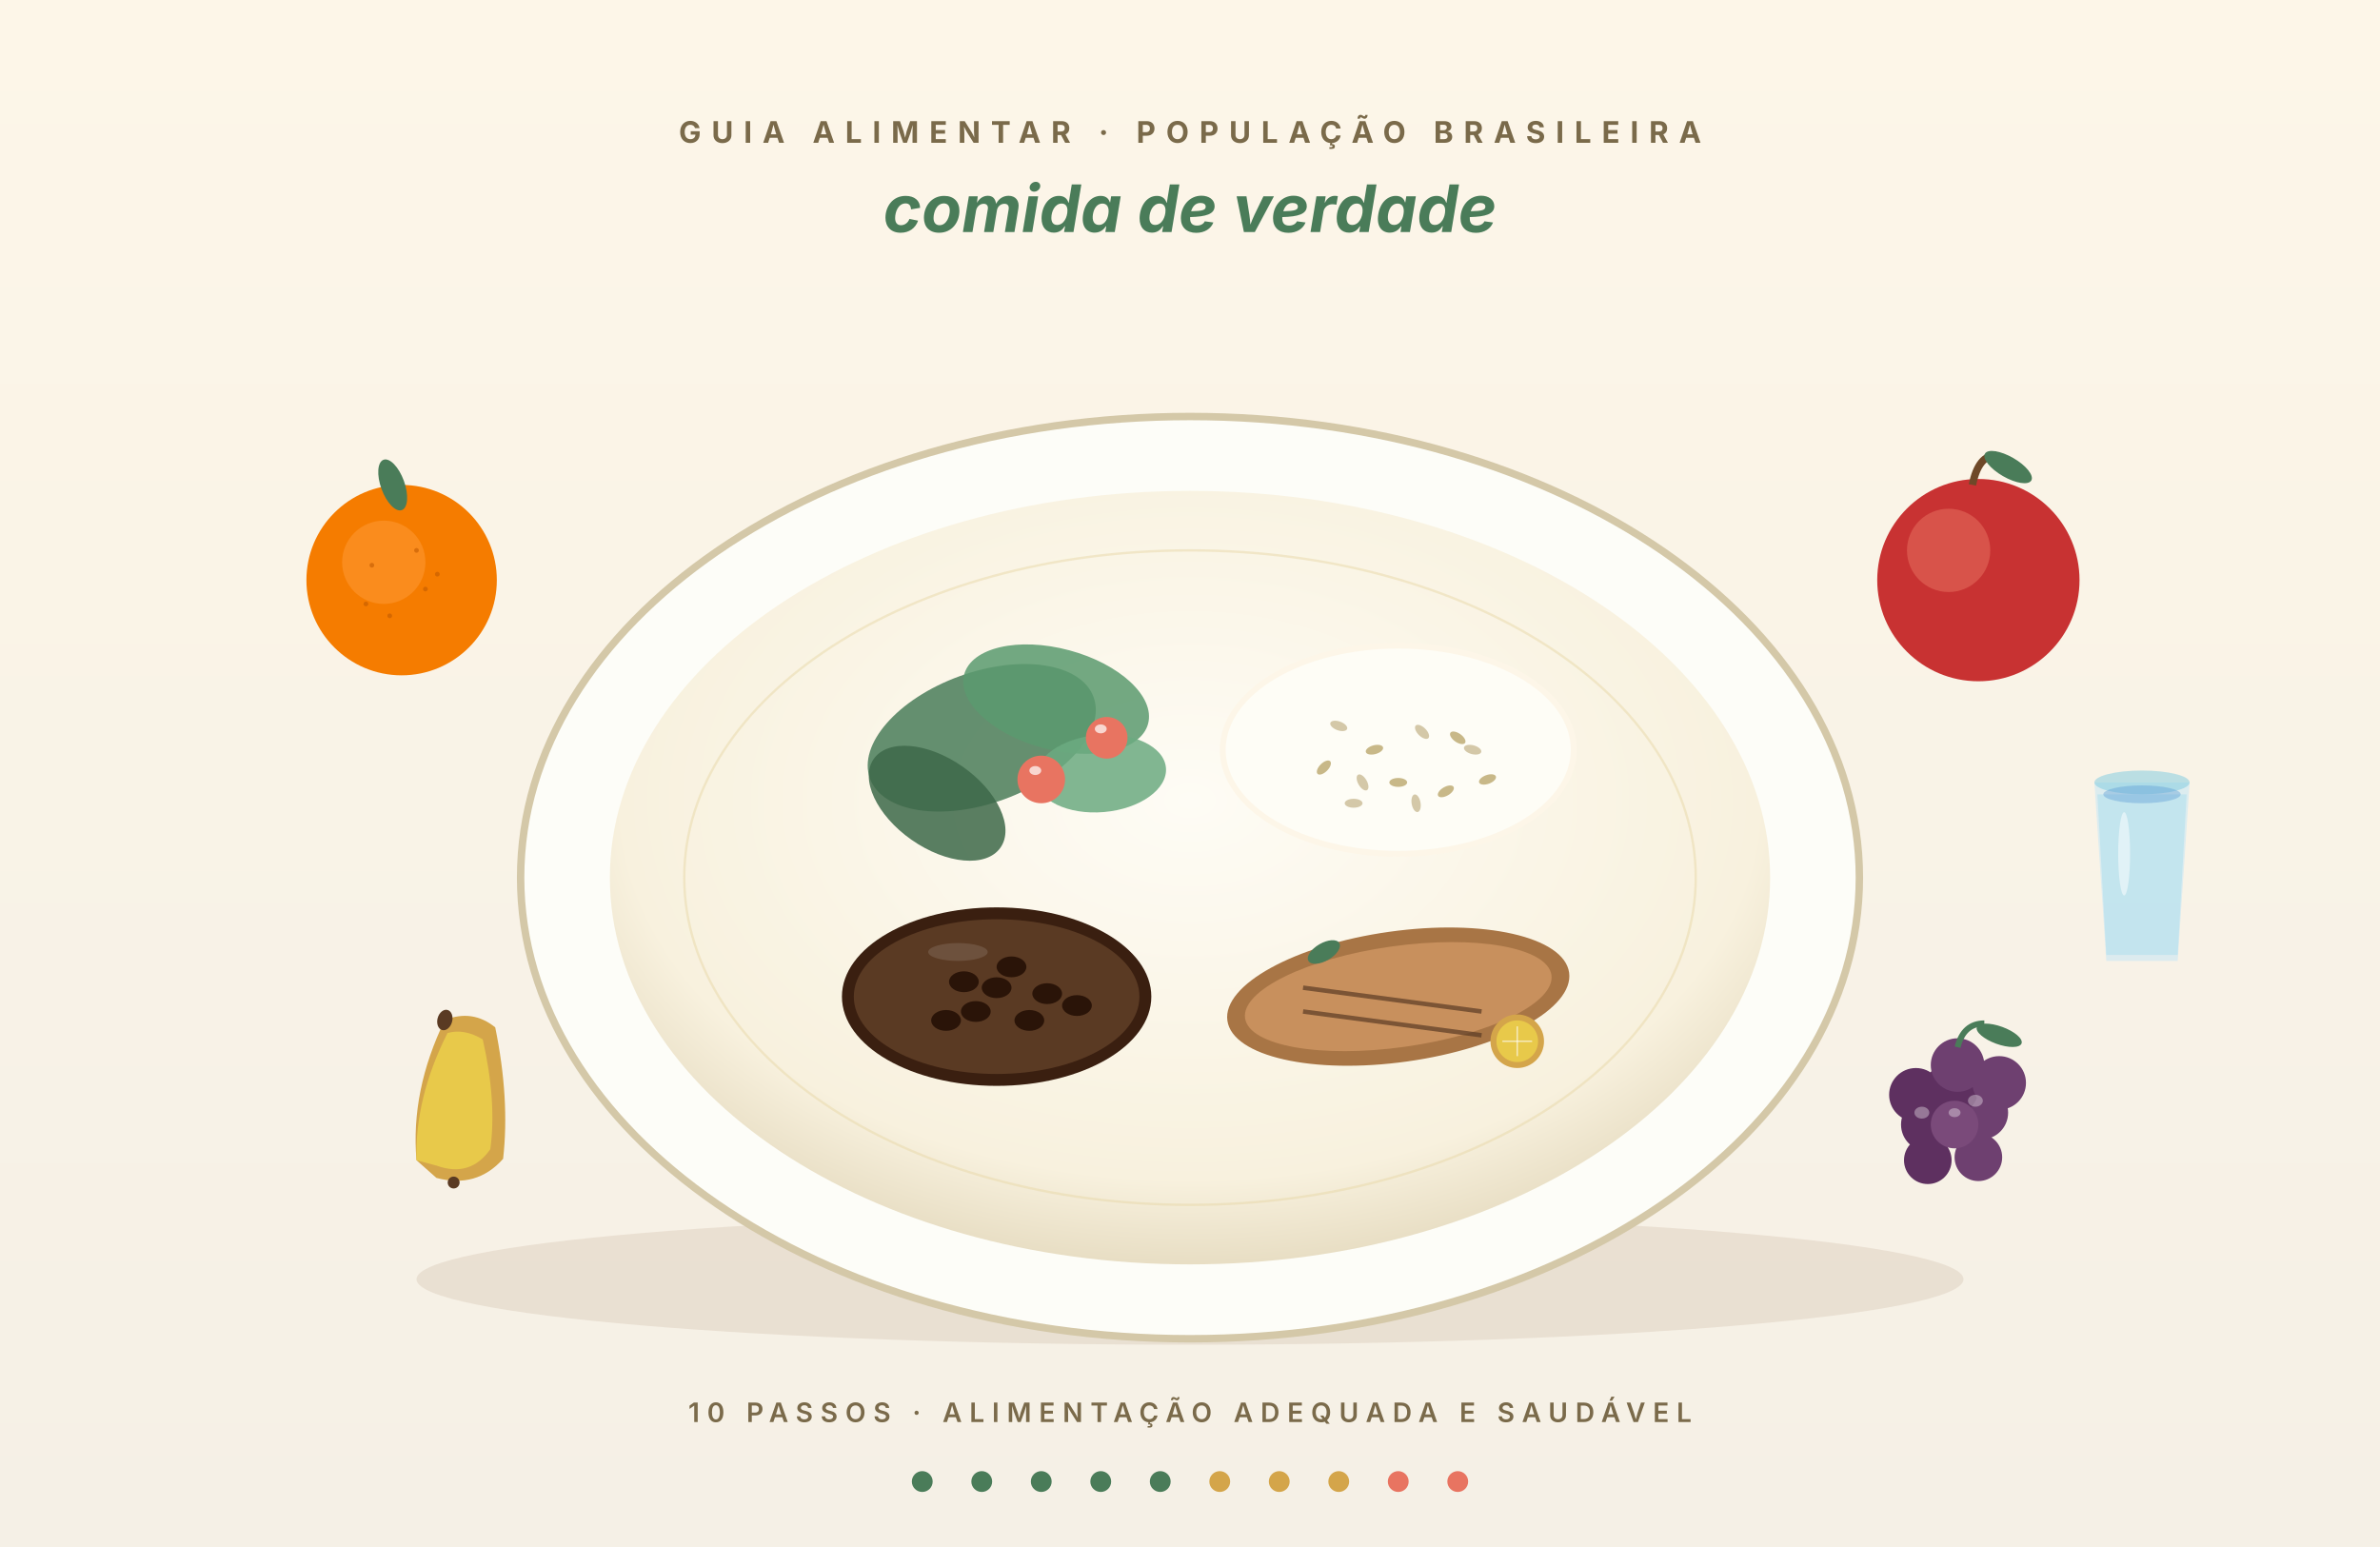
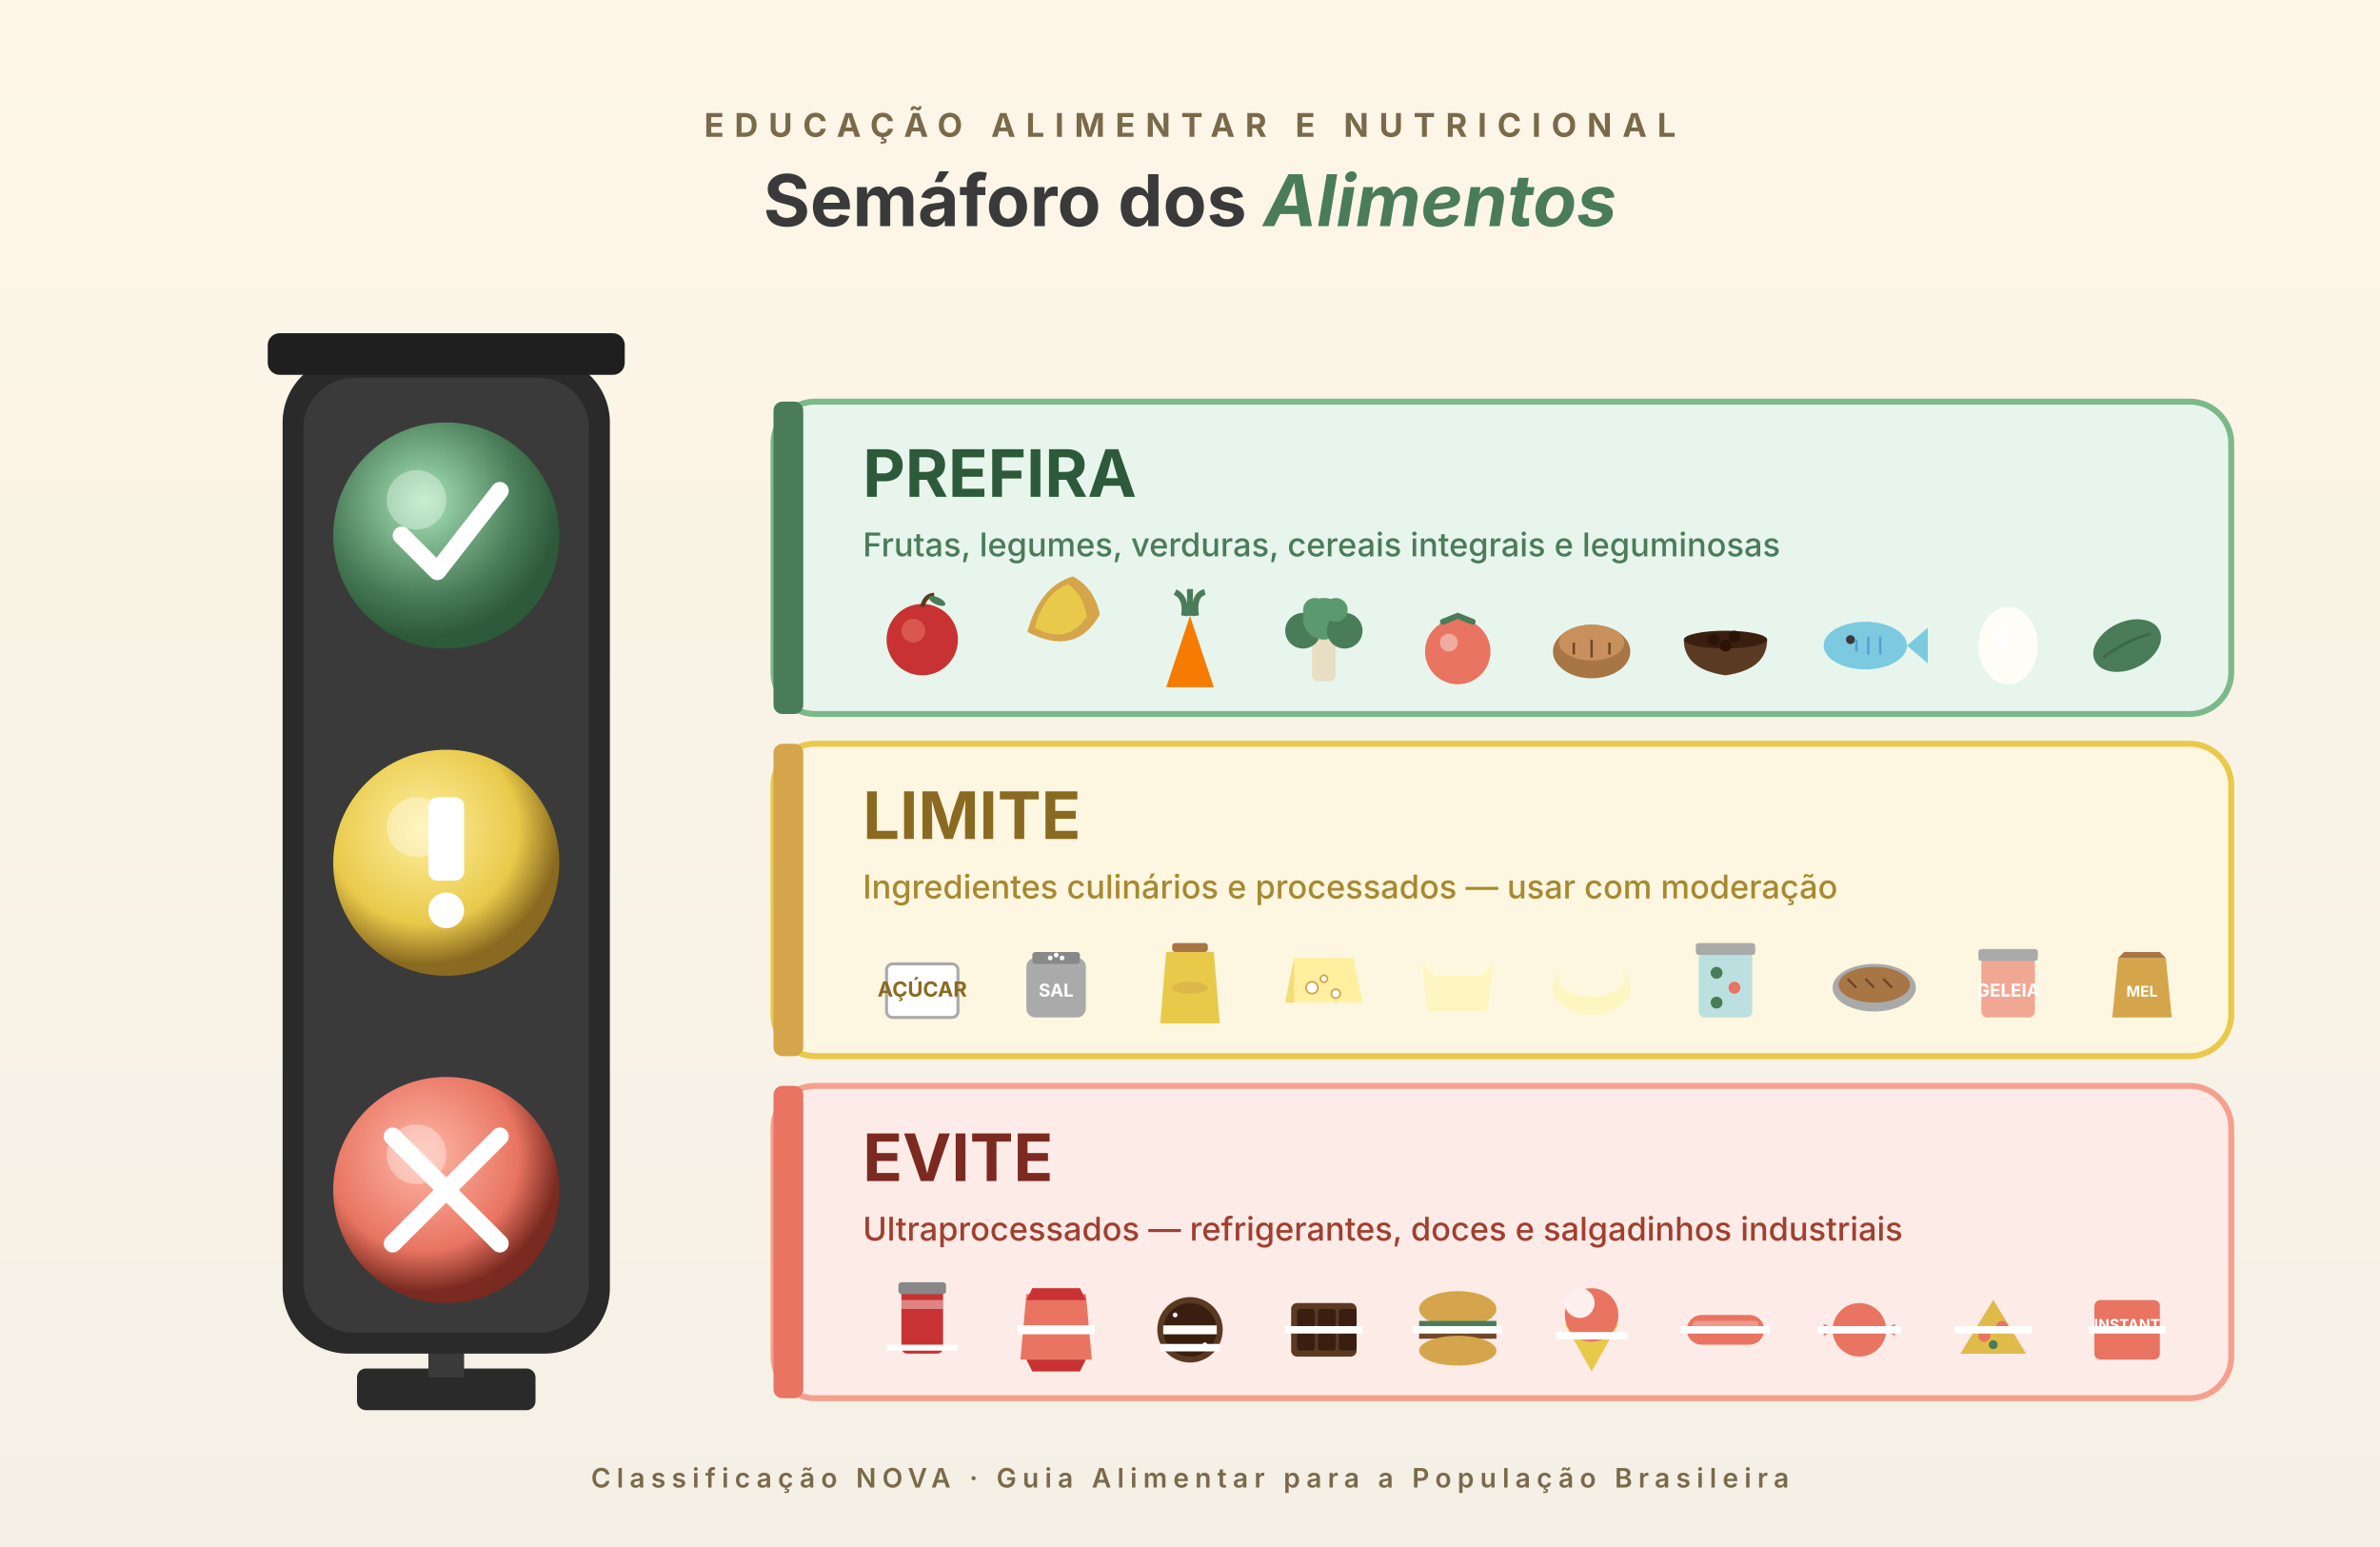
<svg xmlns="http://www.w3.org/2000/svg" viewBox="0 0 800 520">
  <defs>
    <linearGradient id="bg-ean" x1="0" x2="0" y1="0" y2="1">
      <stop offset="0" stop-color="#fdf6e8" />
      <stop offset="1" stop-color="#f5f0e6" />
    </linearGradient>
-     <radialGradient id="prato-grad" cx="50%" cy="40%" r="60%">
-       <stop offset="0" stop-color="#fefcf5" />
-       <stop offset="0.82" stop-color="#f8f1de" />
-       <stop offset="1" stop-color="#e8dec4" />
+     <radialGradient id="luz-verde" cx="40%" cy="35%" r="60%">
+       <stop offset="0" stop-color="#a8e6b8" />
+       <stop offset="0.7" stop-color="#4A7C59" />
+       <stop offset="1" stop-color="#2d5a3a" />
+     </radialGradient>
+     <radialGradient id="luz-amarela" cx="40%" cy="35%" r="60%">
+       <stop offset="0" stop-color="#fff0a0" />
+       <stop offset="0.7" stop-color="#E8C94A" />
+       <stop offset="1" stop-color="#8a6a20" />
+     </radialGradient>
+     <radialGradient id="luz-vermelha" cx="40%" cy="35%" r="60%">
+       <stop offset="0" stop-color="#ffb8a8" />
+       <stop offset="0.7" stop-color="#E87461" />
+       <stop offset="1" stop-color="#7a2a20" />
    </radialGradient>
  </defs>
  <rect width="800" height="520" fill="url(#bg-ean)" />
-   <text x="400" y="48" text-anchor="middle" font-family="Inter,sans-serif" font-size="10" font-weight="700" letter-spacing="3.5" fill="#7a6a4a">GUIA ALIMENTAR · POPULAÇÃO BRASILEIRA</text>
-   <text x="400" y="78" text-anchor="middle" font-family="Inter,sans-serif" font-size="22" font-weight="700" fill="#4A7C59" font-style="italic">comida de verdade</text>
-   <ellipse cx="400" cy="430" rx="260" ry="22" fill="#8B5E3C" opacity="0.12" />
-   <ellipse cx="400" cy="295" rx="225" ry="155" fill="#fdfdf8" stroke="#d4c8a8" stroke-width="2.5" />
-   <ellipse cx="400" cy="295" rx="195" ry="130" fill="url(#prato-grad)" />
-   <ellipse cx="400" cy="295" rx="170" ry="110" fill="none" stroke="#e8d8a8" stroke-width="0.8" opacity="0.5" />
-   <g>
-     <ellipse cx="330" cy="248" rx="40" ry="22" fill="#4A7C59" opacity="0.85" transform="rotate(-20 330 248)" />
-     <ellipse cx="355" cy="235" rx="32" ry="17" fill="#5A9A6E" opacity="0.85" transform="rotate(15 355 235)" />
-     <ellipse cx="315" cy="270" rx="26" ry="15" fill="#3D6849" opacity="0.85" transform="rotate(35 315 270)" />
-     <ellipse cx="370" cy="260" rx="22" ry="13" fill="#6BAA80" opacity="0.85" transform="rotate(-5 370 260)" />
-     <circle cx="350" cy="262" r="8" fill="#E87461" />
-     <circle cx="372" cy="248" r="7" fill="#E87461" />
-     <ellipse cx="348" cy="259" rx="2" ry="1.5" fill="#fff" opacity="0.7" />
-     <ellipse cx="370" cy="245" rx="2" ry="1.5" fill="#fff" opacity="0.7" />
-   </g>
-   <g>
-     <ellipse cx="470" cy="252" rx="60" ry="36" fill="#fdf6e8" />
-     <ellipse cx="470" cy="252" rx="58" ry="34" fill="#fefdf6" />
-     <ellipse cx="450" cy="244" rx="3" ry="1.5" fill="#d4c8a8" transform="rotate(20 450 244)" />
-     <ellipse cx="462" cy="252" rx="3" ry="1.5" fill="#c8b888" transform="rotate(-15 462 252)" />
-     <ellipse cx="478" cy="246" rx="3" ry="1.5" fill="#d4c8a8" transform="rotate(45 478 246)" />
-     <ellipse cx="470" cy="263" rx="3" ry="1.5" fill="#c8b888" />
-     <ellipse cx="458" cy="263" rx="3" ry="1.5" fill="#d4c8a8" transform="rotate(60 458 263)" />
-     <ellipse cx="486" cy="266" rx="3" ry="1.5" fill="#c8b888" transform="rotate(-30 486 266)" />
-     <ellipse cx="495" cy="252" rx="3" ry="1.5" fill="#d4c8a8" transform="rotate(15 495 252)" />
-     <ellipse cx="445" cy="258" rx="3" ry="1.5" fill="#c8b888" transform="rotate(-45 445 258)" />
-     <ellipse cx="476" cy="270" rx="3" ry="1.5" fill="#d4c8a8" transform="rotate(80 476 270)" />
-     <ellipse cx="500" cy="262" rx="3" ry="1.5" fill="#c8b888" transform="rotate(-20 500 262)" />
-     <ellipse cx="455" cy="270" rx="3" ry="1.5" fill="#d4c8a8" transform="rotate(0 455 270)" />
-     <ellipse cx="490" cy="248" rx="3" ry="1.5" fill="#c8b888" transform="rotate(35 490 248)" />
-   </g>
-   <g>
-     <ellipse cx="335" cy="335" rx="52" ry="30" fill="#3a1f10" />
-     <ellipse cx="335" cy="335" rx="48" ry="26" fill="#5a3a23" />
-     <ellipse cx="324" cy="330" rx="5" ry="3.5" fill="#2a1408" />
-     <ellipse cx="340" cy="325" rx="5" ry="3.5" fill="#2a1408" />
-     <ellipse cx="352" cy="334" rx="5" ry="3.5" fill="#2a1408" />
-     <ellipse cx="328" cy="340" rx="5" ry="3.5" fill="#2a1408" />
-     <ellipse cx="318" cy="343" rx="5" ry="3.5" fill="#2a1408" />
-     <ellipse cx="346" cy="343" rx="5" ry="3.5" fill="#2a1408" />
-     <ellipse cx="335" cy="332" rx="5" ry="3.5" fill="#2a1408" />
-     <ellipse cx="362" cy="338" rx="5" ry="3.5" fill="#2a1408" />
-     <ellipse cx="322" cy="320" rx="10" ry="3" fill="#fff" opacity="0.12" />
-   </g>
-   <g>
-     <ellipse cx="470" cy="335" rx="58" ry="22" fill="#a87545" transform="rotate(-8 470 335)" />
-     <ellipse cx="470" cy="335" rx="52" ry="17" fill="#c8905d" transform="rotate(-8 470 335)" />
-     <line x1="438" y1="332" x2="498" y2="340" stroke="#5a3a23" stroke-width="1.5" opacity="0.7" />
-     <line x1="438" y1="340" x2="498" y2="348" stroke="#5a3a23" stroke-width="1.5" opacity="0.7" />
-     <circle cx="510" cy="350" r="9" fill="#D4A54A" />
-     <circle cx="510" cy="350" r="7" fill="#E8C94A" />
-     <line x1="510" y1="345" x2="510" y2="355" stroke="#fff" stroke-width="0.5" opacity="0.6" />
-     <line x1="505" y1="350" x2="515" y2="350" stroke="#fff" stroke-width="0.5" opacity="0.6" />
-     <ellipse cx="445" cy="320" rx="6" ry="3" fill="#4A7C59" transform="rotate(-30 445 320)" />
-   </g>
-   <g transform="translate(135 195)">
-     <circle cx="0" cy="0" r="32" fill="#f57c00" />
-     <circle cx="-6" cy="-6" r="14" fill="#FFA040" opacity="0.45" />
-     <circle cx="-10" cy="-5" r="0.8" fill="#c25a00" opacity="0.6" />
-     <circle cx="5" cy="-10" r="0.8" fill="#c25a00" opacity="0.6" />
-     <circle cx="8" cy="3" r="0.8" fill="#c25a00" opacity="0.6" />
-     <circle cx="-4" cy="12" r="0.8" fill="#c25a00" opacity="0.6" />
-     <circle cx="12" cy="-2" r="0.8" fill="#c25a00" opacity="0.6" />
-     <circle cx="-12" cy="8" r="0.8" fill="#c25a00" opacity="0.6" />
-     <ellipse cx="-3" cy="-32" rx="4" ry="9" fill="#4A7C59" transform="rotate(-20 -3 -32)" />
-   </g>
-   <g transform="translate(665 195)">
-     <circle cx="0" cy="0" r="34" fill="#c83232" />
-     <circle cx="-10" cy="-10" r="14" fill="#e87461" opacity="0.5" />
-     <path d="M-2 -32 Q 0 -42 6 -42" stroke="#6e4828" stroke-width="2.5" fill="none" />
-     <ellipse cx="10" cy="-38" rx="9" ry="3.5" fill="#4A7C59" transform="rotate(30 10 -38)" />
-   </g>
-   <g transform="translate(140 390) rotate(15)">
-     <path d="M0 0 Q -8 -22 -3 -48 Q 5 -54 14 -50 Q 25 -28 28 -8 Q 22 4 8 4 Z" fill="#D4A54A" />
-     <path d="M0 0 Q -6 -20 -1 -44 Q 4 -47 11 -45 Q 21 -26 23 -10 Q 19 1 7 0 Z" fill="#E8C94A" />
-     <ellipse cx="-3" cy="-48" rx="2.5" ry="3.5" fill="#5a3a23" />
-     <ellipse cx="14" cy="4" rx="2" ry="2" fill="#5a3a23" />
-   </g>
-   <g transform="translate(660 380)">
-     <circle cx="-12" cy="-2" r="9" fill="#5e3060" />
-     <circle cx="6" cy="-6" r="9" fill="#6e4070" />
-     <circle cx="-4" cy="-14" r="9" fill="#5e3060" />
-     <circle cx="12" cy="-16" r="9" fill="#6e4070" />
-     <circle cx="-16" cy="-12" r="9" fill="#5e3060" />
-     <circle cx="-2" cy="-22" r="9" fill="#6e4070" />
-     <circle cx="-12" cy="10" r="8" fill="#5e3060" />
-     <circle cx="5" cy="9" r="8" fill="#6e4070" />
-     <circle cx="-3" cy="-2" r="8" fill="#7a4a7a" />
-     <ellipse cx="-14" cy="-6" rx="2.5" ry="2" fill="#fff" opacity="0.35" />
-     <ellipse cx="4" cy="-10" rx="2.5" ry="2" fill="#fff" opacity="0.35" />
-     <ellipse cx="-3" cy="-6" rx="2" ry="1.5" fill="#fff" opacity="0.35" />
-     <path d="M-2 -28 Q 0 -36 7 -36" stroke="#4A7C59" stroke-width="2" fill="none" />
-     <ellipse cx="12" cy="-32" rx="8" ry="3" fill="#4A7C59" transform="rotate(20 12 -32)" />
-   </g>
-   <g transform="translate(720 295)">
-     <path d="M-16 -32 L 16 -32 L 12 28 L -12 28 Z" fill="#cce8f2" opacity="0.65" />
-     <path d="M-15 -28 L 15 -28 L 12 26 L -12 26 Z" fill="#aaddee" opacity="0.5" />
-     <ellipse cx="0" cy="-32" rx="16" ry="4" fill="#7ccae0" opacity="0.5" />
-     <ellipse cx="0" cy="-28" rx="13" ry="3" fill="#5b9bd5" opacity="0.4" />
-     <ellipse cx="-6" cy="-8" rx="2" ry="14" fill="#fff" opacity="0.5" />
-   </g>
-   <text x="400" y="478" text-anchor="middle" font-family="Inter,sans-serif" font-size="9" font-weight="600" letter-spacing="2.5" fill="#7a6a4a">10 PASSOS · ALIMENTAÇÃO ADEQUADA E SAUDÁVEL</text>
-   <g transform="translate(400 498)">
-     <circle cx="-90" cy="0" r="3.5" fill="#4A7C59" />
-     <circle cx="-70" cy="0" r="3.5" fill="#4A7C59" />
-     <circle cx="-50" cy="0" r="3.5" fill="#4A7C59" />
-     <circle cx="-30" cy="0" r="3.5" fill="#4A7C59" />
-     <circle cx="-10" cy="0" r="3.5" fill="#4A7C59" />
-     <circle cx="10" cy="0" r="3.5" fill="#D4A54A" />
-     <circle cx="30" cy="0" r="3.5" fill="#D4A54A" />
-     <circle cx="50" cy="0" r="3.5" fill="#D4A54A" />
-     <circle cx="70" cy="0" r="3.5" fill="#E87461" />
-     <circle cx="90" cy="0" r="3.5" fill="#E87461" />
-   </g>
+   <text x="400" y="46" text-anchor="middle" font-family="Inter,sans-serif" font-size="11" font-weight="700" letter-spacing="3.5" fill="#7a6a4a">EDUCAÇÃO ALIMENTAR E NUTRICIONAL</text>
+   <text x="400" y="76" text-anchor="middle" font-family="Inter,sans-serif" font-size="24" font-weight="700" fill="#3a3a3a">Semáforo dos <tspan font-style="italic" fill="#4A7C59">Alimentos</tspan>
+   </text>
+   <g transform="translate(150,290)">
+     <rect x="-30" y="170" width="60" height="14" rx="3" fill="#2a2a2a" />
+     <rect x="-6" y="155" width="12" height="18" fill="#3a3a3a" />
+     <rect x="-55" y="-170" width="110" height="335" rx="22" fill="#2a2a2a" />
+     <rect x="-48" y="-163" width="96" height="321" rx="17" fill="#3a3a3a" />
+     <rect x="-60" y="-178" width="120" height="14" rx="4" fill="#1f1f1f" />
+     <circle cx="0" cy="-110" r="38" fill="url(#luz-verde)" />
+     <circle cx="-10" cy="-122" r="10" fill="#fff" opacity="0.35" />
+     <path d="M-15 -110 L -3 -98 L 18 -125" stroke="white" stroke-width="6" fill="none" stroke-linecap="round" stroke-linejoin="round" />
+     <circle cx="0" cy="0" r="38" fill="url(#luz-amarela)" />
+     <circle cx="-10" cy="-12" r="10" fill="#fff" opacity="0.35" />
+     <rect x="-6" y="-22" width="12" height="28" rx="3" fill="#fff" />
+     <circle cx="0" cy="16" r="6" fill="#fff" />
+     <circle cx="0" cy="110" r="38" fill="url(#luz-vermelha)" />
+     <circle cx="-10" cy="98" r="10" fill="#fff" opacity="0.35" />
+     <line x1="-18" y1="92" x2="18" y2="128" stroke="white" stroke-width="6" stroke-linecap="round" />
+     <line x1="18" y1="92" x2="-18" y2="128" stroke="white" stroke-width="6" stroke-linecap="round" />
+   </g>
+   <g transform="translate(260,135)">
+     <rect width="490" height="105" rx="14" fill="#e8f5ed" stroke="#7CB98A" stroke-width="2" />
+     <rect width="10" height="105" rx="3" fill="#4A7C59" />
+     <text x="30" y="32" font-family="Inter,sans-serif" font-size="22" font-weight="700" fill="#2d5a3a">PREFIRA</text>
+     <text x="30" y="52" font-family="Inter,sans-serif" font-size="11" font-weight="500" fill="#4A7C59">Frutas, legumes, verduras, cereais integrais e leguminosas</text>
+     <g transform="translate(50,80)">
+       <circle cx="0" cy="0" r="12" fill="#c83232" />
+       <circle cx="-3" cy="-3" r="4" fill="#e87461" opacity="0.55" />
+       <path d="M0 -11 Q 1 -15 4 -15" stroke="#5a3a23" stroke-width="1.5" fill="none" />
+       <ellipse cx="5" cy="-13" rx="3" ry="1.2" fill="#4A7C59" transform="rotate(25 5 -13)" />
+     </g>
+     <g transform="translate(95,80) rotate(15)">
+       <path d="M-10 0 Q -10 -16 0 -22 Q 8 -20 12 -12 Q 8 4 -10 0 Z" fill="#D4A54A" />
+       <path d="M-8 -2 Q -8 -14 -1 -19 Q 5 -17 8 -10 Q 4 1 -8 -2 Z" fill="#E8C94A" />
+     </g>
+     <g transform="translate(140,82)">
+       <path d="M0 -10 L 8 14 L -8 14 Z" fill="#f57c00" />
+       <path d="M-2 -10 Q -1 -16 -5 -18" stroke="#4A7C59" stroke-width="2" fill="none" />
+       <path d="M2 -10 Q 1 -17 5 -18" stroke="#4A7C59" stroke-width="2" fill="none" />
+       <path d="M0 -10 Q 0 -17 0 -19" stroke="#4A7C59" stroke-width="2" fill="none" />
+     </g>
+     <g transform="translate(185,82)">
+       <rect x="-4" y="-2" width="8" height="14" rx="2" fill="#e8dec4" />
+       <circle cx="-7" cy="-5" r="6" fill="#4A7C59" />
+       <circle cx="0" cy="-9" r="7" fill="#5A9A6E" />
+       <circle cx="7" cy="-5" r="6" fill="#4A7C59" />
+       <circle cx="-3" cy="-12" r="4" fill="#5A9A6E" />
+       <circle cx="4" cy="-12" r="4" fill="#5A9A6E" />
+     </g>
+     <g transform="translate(230,82)">
+       <circle cx="0" cy="2" r="11" fill="#E87461" />
+       <circle cx="-3" cy="-1" r="3" fill="#fff" opacity="0.4" />
+       <path d="M-5 -8 L 0 -10 L 5 -8" stroke="#4A7C59" stroke-width="2" fill="none" stroke-linecap="round" />
+     </g>
+     <g transform="translate(275,82)">
+       <ellipse cx="0" cy="2" rx="13" ry="9" fill="#a87545" />
+       <ellipse cx="0" cy="-1" rx="11" ry="6" fill="#c8905d" />
+       <line x1="-6" y1="-1" x2="-6" y2="3" stroke="#6e4828" stroke-width="0.8" />
+       <line x1="0" y1="-2" x2="0" y2="4" stroke="#6e4828" stroke-width="0.8" />
+       <line x1="6" y1="-1" x2="6" y2="3" stroke="#6e4828" stroke-width="0.8" />
+     </g>
+     <g transform="translate(320,82)">
+       <path d="M-14 -2 Q -14 8 0 10 Q 14 8 14 -2 Z" fill="#5a3a23" />
+       <ellipse cx="0" cy="-2" rx="14" ry="3" fill="#3a1f10" />
+       <circle cx="-4" cy="-2" r="2" fill="#2a1408" />
+       <circle cx="3" cy="-3" r="2" fill="#2a1408" />
+       <circle cx="0" cy="0" r="2" fill="#2a1408" />
+     </g>
+     <g transform="translate(370,82)">
+       <ellipse cx="-3" cy="0" rx="14" ry="8" fill="#7ccae0" />
+       <path d="M11 0 L 18 -6 L 18 6 Z" fill="#7ccae0" />
+       <circle cx="-8" cy="-2" r="1.5" fill="#3a3a3a" />
+       <line x1="-6" y1="-2" x2="-6" y2="2" stroke="#5b9bd5" stroke-width="0.8" />
+       <line x1="-2" y1="-3" x2="-2" y2="3" stroke="#5b9bd5" stroke-width="0.8" />
+       <line x1="2" y1="-3" x2="2" y2="3" stroke="#5b9bd5" stroke-width="0.8" />
+     </g>
+     <g transform="translate(415,82)">
+       <ellipse cx="0" cy="0" rx="10" ry="13" fill="#fefdf6" />
+       <ellipse cx="-2" cy="-3" rx="3" ry="4" fill="#fff" opacity="0.7" />
+     </g>
+     <g transform="translate(455,82)">
+       <ellipse cx="0" cy="0" rx="12" ry="8" fill="#4A7C59" transform="rotate(-25 0 0)" />
+       <path d="M-8 4 Q 0 -2 8 -4" stroke="#3D6849" stroke-width="1" fill="none" />
+     </g>
+   </g>
+   <g transform="translate(260,250)">
+     <rect width="490" height="105" rx="14" fill="#fdf6e0" stroke="#E8C94A" stroke-width="2" />
+     <rect width="10" height="105" rx="3" fill="#D4A54A" />
+     <text x="30" y="32" font-family="Inter,sans-serif" font-size="22" font-weight="700" fill="#8a6a20">LIMITE</text>
+     <text x="30" y="52" font-family="Inter,sans-serif" font-size="11" font-weight="500" fill="#a78930">Ingredientes culinários e processados — usar com moderação</text>
+     <g transform="translate(50,82)">
+       <rect x="-12" y="-8" width="24" height="18" rx="2" fill="#fff" stroke="#aaa" stroke-width="1" />
+       <text x="0" y="3" text-anchor="middle" font-family="Inter,sans-serif" font-size="7" font-weight="700" fill="#8a6a20">AÇÚCAR</text>
+     </g>
+     <g transform="translate(95,82)">
+       <rect x="-10" y="-10" width="20" height="20" rx="3" fill="#aaa" />
+       <rect x="-8" y="-12" width="16" height="4" rx="1" fill="#888" />
+       <circle cx="-2" cy="-10" r="0.8" fill="#fff" />
+       <circle cx="2" cy="-10" r="0.8" fill="#fff" />
+       <circle cx="0" cy="-11" r="0.8" fill="#fff" />
+       <text x="0" y="3" text-anchor="middle" font-family="Inter,sans-serif" font-size="6" font-weight="700" fill="#fff">SAL</text>
+     </g>
+     <g transform="translate(140,82)">
+       <path d="M-8 -12 L 8 -12 L 10 12 L -10 12 Z" fill="#E8C94A" />
+       <rect x="-6" y="-15" width="12" height="3" rx="1" fill="#a87545" />
+       <ellipse cx="0" cy="0" rx="6" ry="2" fill="#D4A54A" opacity="0.5" />
+     </g>
+     <g transform="translate(185,82)">
+       <path d="M-13 5 L 13 5 L 10 -10 L -10 -10 Z" fill="#fff0a0" />
+       <path d="M-13 5 L -10 -10 L -10 5 Z" fill="#E8C94A" opacity="0.5" />
+       <circle cx="-4" cy="0" r="2" fill="#fff" stroke="#D4A54A" stroke-width="0.6" />
+       <circle cx="4" cy="2" r="1.5" fill="#fff" stroke="#D4A54A" stroke-width="0.6" />
+       <circle cx="0" cy="-3" r="1.2" fill="#fff" stroke="#D4A54A" stroke-width="0.6" />
+     </g>
+     <g transform="translate(230,82)">
+       <path d="M-12 -8 L 12 -8 L 10 8 L -10 8 Z" fill="#fdf6c0" />
+       <path d="M-12 -8 L 12 -8 L 8 -4 L -8 -4 Z" fill="#fff8e0" />
+     </g>
+     <g transform="translate(275,82)">
+       <ellipse cx="0" cy="0" rx="13" ry="9" fill="#fdf6c0" />
+       <ellipse cx="0" cy="-3" rx="11" ry="6" fill="#fff8e0" />
+     </g>
+     <g transform="translate(320,82)">
+       <rect x="-9" y="-12" width="18" height="22" rx="2" fill="#7ccae0" opacity="0.5" />
+       <rect x="-10" y="-15" width="20" height="4" rx="1" fill="#aaa" />
+       <circle cx="-3" cy="-5" r="2" fill="#4A7C59" />
+       <circle cx="3" cy="0" r="2" fill="#E87461" />
+       <circle cx="-3" cy="5" r="2" fill="#4A7C59" />
+     </g>
+     <g transform="translate(370,82)">
+       <ellipse cx="0" cy="0" rx="14" ry="8" fill="#aaa" />
+       <ellipse cx="0" cy="-1" rx="12" ry="6" fill="#a87545" />
+       <line x1="-9" y1="-3" x2="-6" y2="0" stroke="#6e4828" stroke-width="0.8" />
+       <line x1="-3" y1="-3" x2="0" y2="0" stroke="#6e4828" stroke-width="0.8" />
+       <line x1="3" y1="-3" x2="6" y2="0" stroke="#6e4828" stroke-width="0.8" />
+     </g>
+     <g transform="translate(415,82)">
+       <rect x="-9" y="-10" width="18" height="20" rx="2" fill="#E87461" opacity="0.6" />
+       <rect x="-10" y="-13" width="20" height="4" rx="1" fill="#aaa" />
+       <text x="0" y="3" text-anchor="middle" font-family="Inter,sans-serif" font-size="6" font-weight="700" fill="#fff">GELEIA</text>
+     </g>
+     <g transform="translate(460,82)">
+       <path d="M-8 -10 L 8 -10 L 10 10 L -10 10 Z" fill="#D4A54A" />
+       <path d="M-6 -12 L 6 -12 L 8 -10 L -8 -10 Z" fill="#a87545" />
+       <text x="0" y="3" text-anchor="middle" font-family="Inter,sans-serif" font-size="5" font-weight="700" fill="#fff">MEL</text>
+     </g>
+   </g>
+   <g transform="translate(260,365)">
+     <rect width="490" height="105" rx="14" fill="#fdebe7" stroke="#F5A08F" stroke-width="2" />
+     <rect width="10" height="105" rx="3" fill="#E87461" />
+     <text x="30" y="32" font-family="Inter,sans-serif" font-size="22" font-weight="700" fill="#7a2a20">EVITE</text>
+     <text x="30" y="52" font-family="Inter,sans-serif" font-size="11" font-weight="500" fill="#a04030">Ultraprocessados — refrigerantes, doces e salgadinhos industriais</text>
+     <g transform="translate(50,82)">
+       <rect x="-7" y="-14" width="14" height="22" rx="2" fill="#c83232" />
+       <rect x="-8" y="-16" width="16" height="4" rx="1" fill="#888" />
+       <rect x="-7" y="-10" width="14" height="3" fill="#fff" opacity="0.4" />
+       <line x1="-12" y1="6" x2="12" y2="6" stroke="#fff" stroke-width="2" />
+     </g>
+     <g transform="translate(95,82)">
+       <path d="M-10 -12 L 10 -12 L 12 10 L -12 10 Z" fill="#E87461" />
+       <path d="M-8 -14 L 8 -14 L 10 -10 L -10 -10 Z" fill="#c83232" />
+       <path d="M8 14 L -8 14 L -10 10 L 10 10 Z" fill="#c83232" />
+       <line x1="-13" y1="0" x2="13" y2="0" stroke="#fff" stroke-width="3" />
+     </g>
+     <g transform="translate(140,82)">
+       <circle cx="0" cy="0" r="11" fill="#5a3a23" />
+       <circle cx="0" cy="0" r="9" fill="#3a1f10" />
+       <rect x="-9" y="-1.5" width="18" height="3" fill="#fefdf6" />
+       <circle cx="-5" cy="-5" r="0.8" fill="#fefdf6" />
+       <circle cx="5" cy="5" r="0.8" fill="#fefdf6" />
+       <line x1="-10" y1="6" x2="10" y2="6" stroke="#fff" stroke-width="2.5" />
+     </g>
+     <g transform="translate(185,82)">
+       <rect x="-11" y="-9" width="22" height="18" rx="2" fill="#5a3a23" />
+       <rect x="-9" y="-7" width="6" height="6" rx="1" fill="#3a1f10" />
+       <rect x="-2" y="-7" width="6" height="6" rx="1" fill="#3a1f10" />
+       <rect x="5" y="-7" width="6" height="6" rx="1" fill="#3a1f10" />
+       <rect x="-9" y="1" width="6" height="6" rx="1" fill="#3a1f10" />
+       <rect x="-2" y="1" width="6" height="6" rx="1" fill="#3a1f10" />
+       <rect x="5" y="1" width="6" height="6" rx="1" fill="#3a1f10" />
+       <line x1="-13" y1="0" x2="13" y2="0" stroke="#fff" stroke-width="2.5" />
+     </g>
+     <g transform="translate(230,82)">
+       <ellipse cx="0" cy="-7" rx="13" ry="6" fill="#D4A54A" />
+       <rect x="-13" y="-3" width="26" height="3" fill="#4A7C59" />
+       <rect x="-13" y="0" width="26" height="3" fill="#6e4828" />
+       <ellipse cx="0" cy="7" rx="13" ry="5" fill="#D4A54A" />
+       <line x1="-15" y1="0" x2="15" y2="0" stroke="#fff" stroke-width="2.5" />
+     </g>
+     <g transform="translate(275,82)">
+       <path d="M-9 -2 L 9 -2 L 0 14 Z" fill="#E8C94A" />
+       <circle cx="0" cy="-5" r="9" fill="#E87461" />
+       <circle cx="-4" cy="-9" r="5" fill="#fdf0ee" />
+       <line x1="-12" y1="2" x2="12" y2="2" stroke="#fff" stroke-width="2.5" />
+     </g>
+     <g transform="translate(320,82)">
+       <rect x="-13" y="-5" width="26" height="10" rx="5" fill="#E87461" />
+       <rect x="-11" y="-3" width="22" height="3" rx="1" fill="#fdf0ee" opacity="0.3" />
+       <line x1="-15" y1="0" x2="15" y2="0" stroke="#fff" stroke-width="2.5" />
+     </g>
+     <g transform="translate(365,82)">
+       <circle cx="0" cy="0" r="9" fill="#E87461" />
+       <path d="M-12 -2 L -8 0 L -12 2 Z" fill="#E87461" />
+       <path d="M12 -2 L 8 0 L 12 2 Z" fill="#E87461" />
+       <line x1="-14" y1="0" x2="14" y2="0" stroke="#fff" stroke-width="2.5" />
+     </g>
+     <g transform="translate(410,82)">
+       <path d="M0 -10 L 11 8 L -11 8 Z" fill="#D4A54A" />
+       <path d="M0 -10 L 11 8 L -11 8 Z" fill="#E8C94A" opacity="0.6" />
+       <circle cx="-3" cy="2" r="2" fill="#E87461" />
+       <circle cx="3" cy="-1" r="2" fill="#E87461" />
+       <circle cx="0" cy="5" r="1.5" fill="#4A7C59" />
+       <line x1="-13" y1="0" x2="13" y2="0" stroke="#fff" stroke-width="2.5" />
+     </g>
+     <g transform="translate(455,82)">
+       <rect x="-11" y="-10" width="22" height="20" rx="2" fill="#E87461" />
+       <text x="0" y="0" text-anchor="middle" font-family="Inter,sans-serif" font-size="5" font-weight="700" fill="#fff">INSTANT</text>
+       <line x1="-13" y1="0" x2="13" y2="0" stroke="#fff" stroke-width="2.5" />
+     </g>
+   </g>
+   <text x="400" y="500" text-anchor="middle" font-family="Inter,sans-serif" font-size="9" font-weight="600" letter-spacing="2" fill="#7a6a4a">Classificação NOVA · Guia Alimentar para a População Brasileira</text>
</svg>
